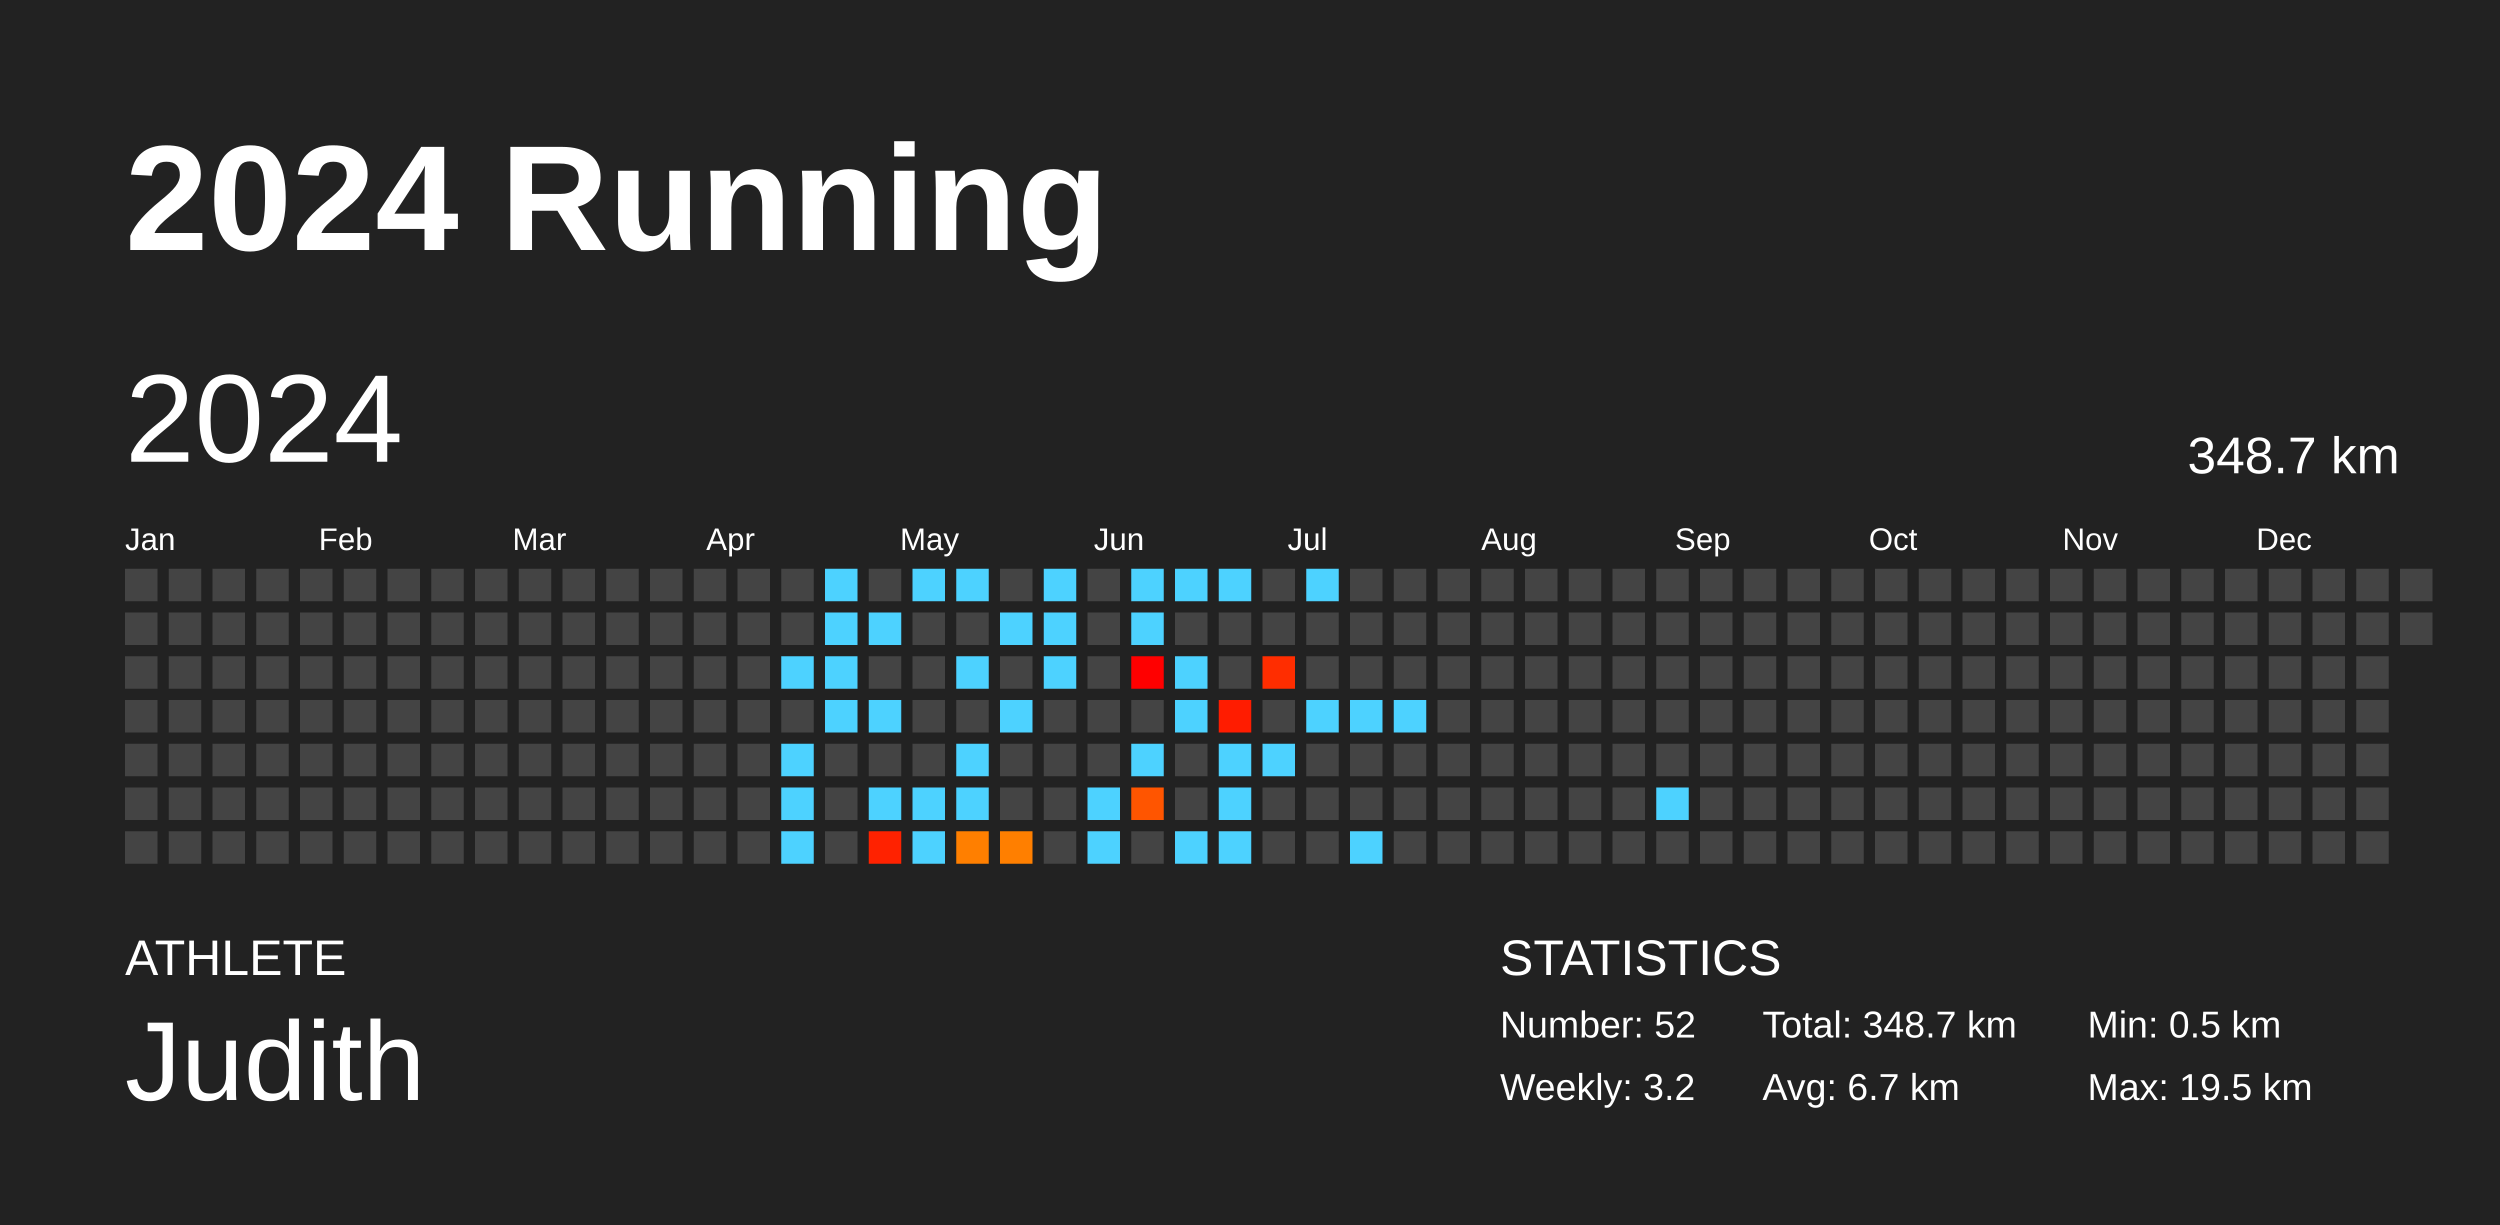
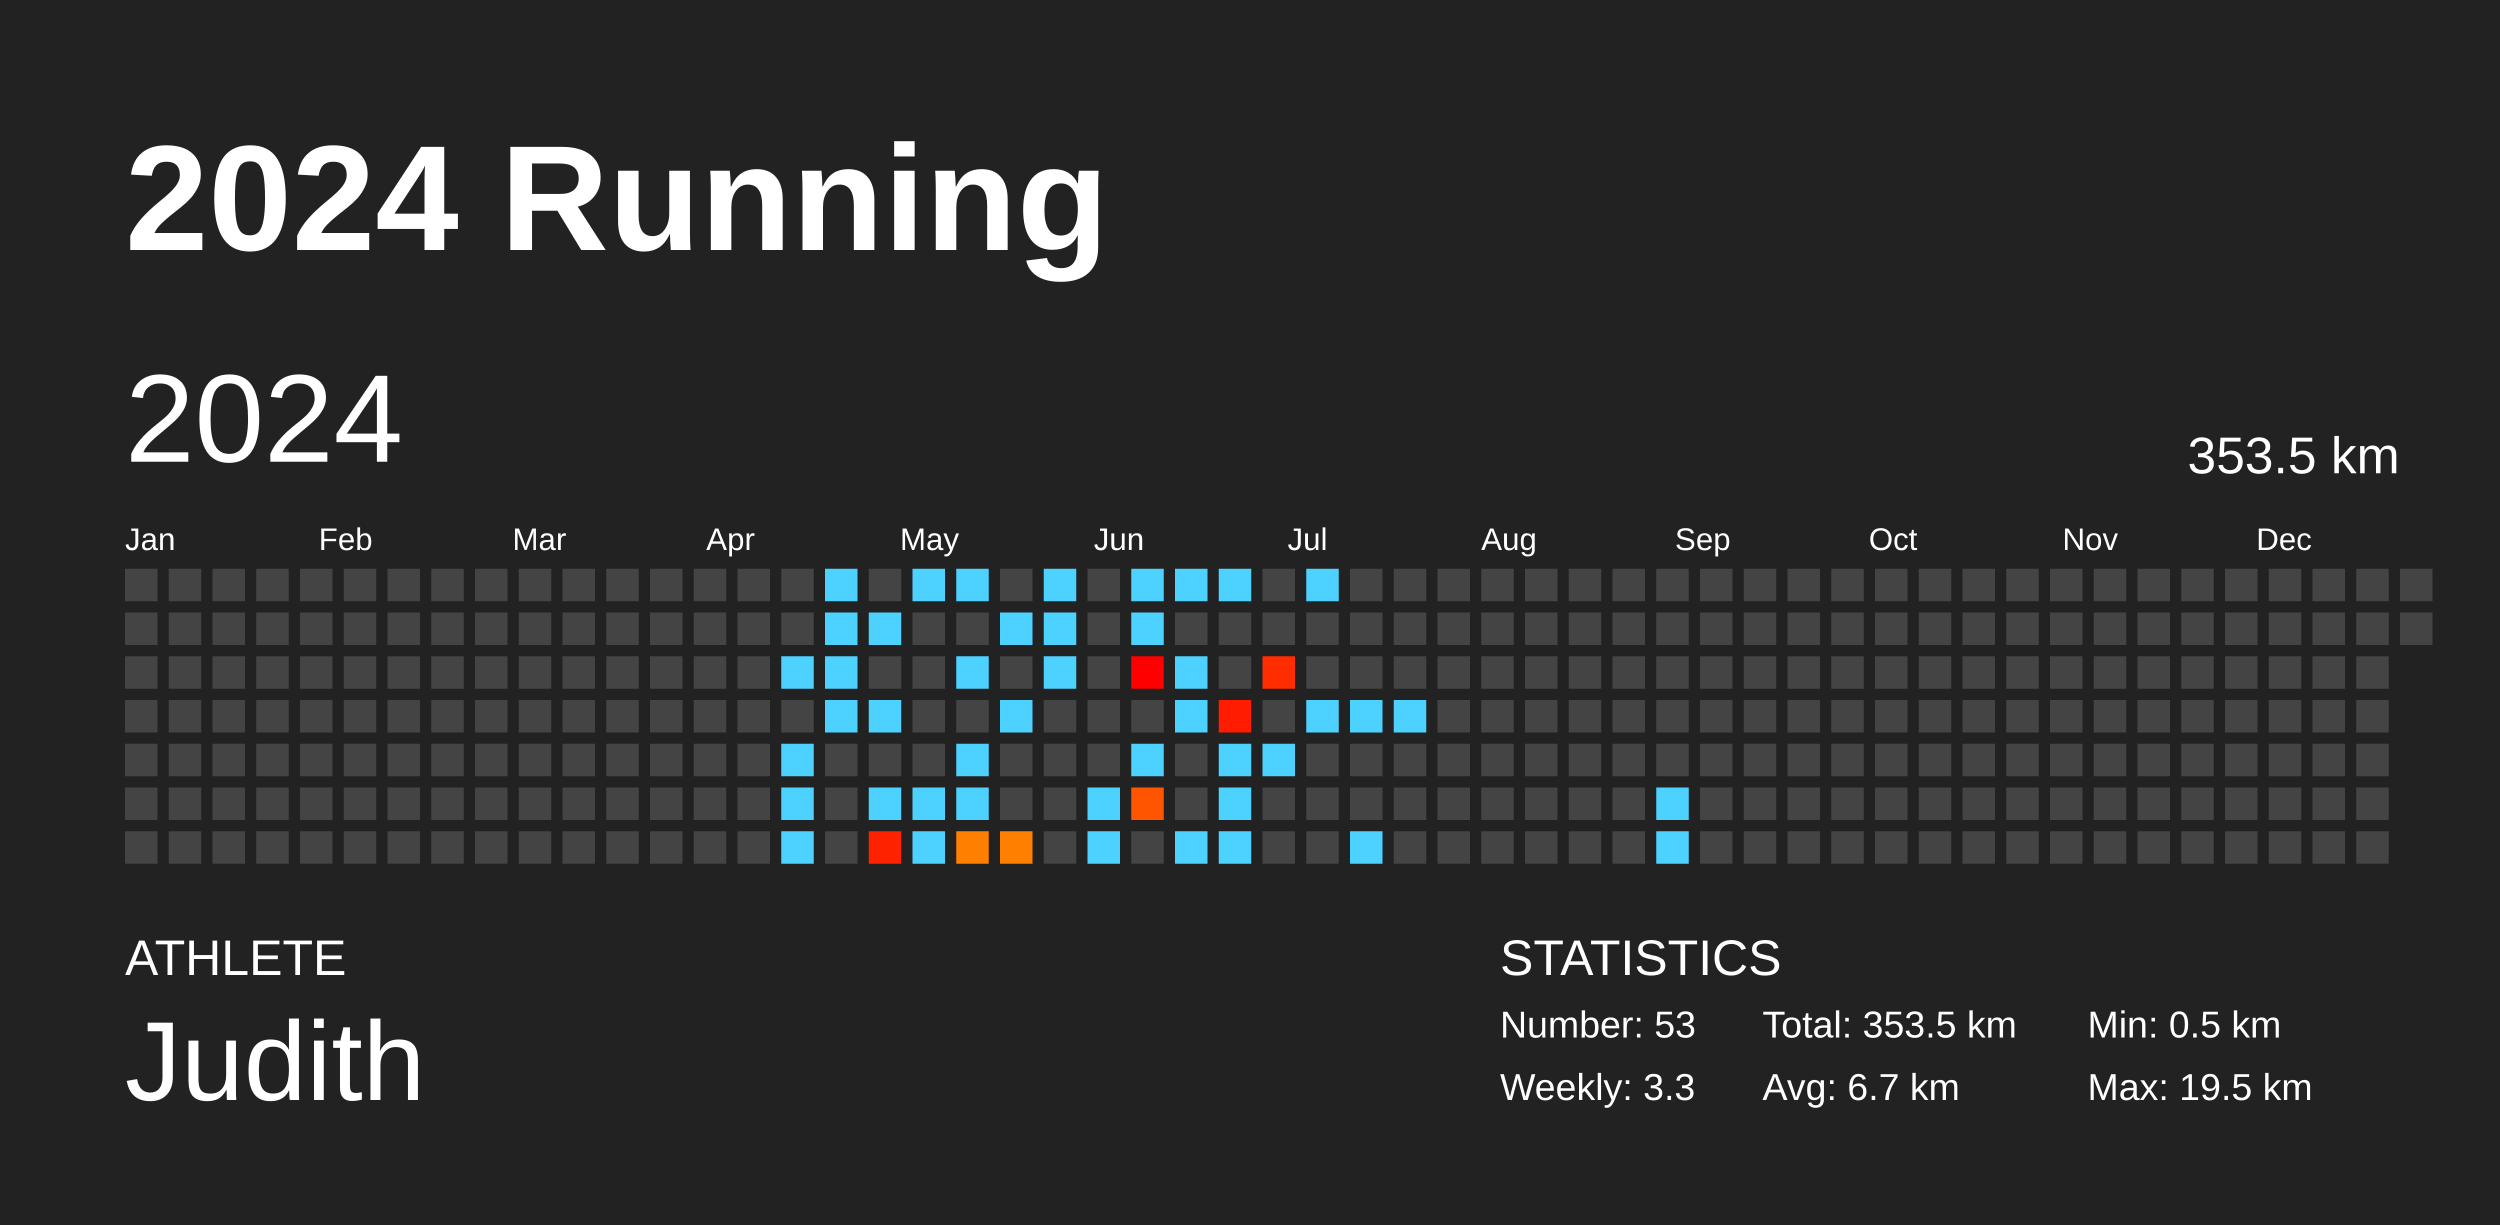
<svg xmlns="http://www.w3.org/2000/svg" baseProfile="full" height="98mm" version="1.1" viewBox="0,0,200,98" width="200mm">
  <defs />
  <rect fill="#222222" height="98" width="200" x="0" y="0" />
  <text fill="#FFFFFF" style="font-size:12px; font-family:Arial; font-weight:bold;" x="10" y="20">2024 Running</text>
  <text fill="#FFFFFF" style="font-size:4px; font-family:Arial" x="10" y="78">ATHLETE</text>
  <text fill="#FFFFFF" style="font-size:9px; font-family:Arial" x="10" y="88">Judith</text>
  <text fill="#FFFFFF" style="font-size:4px; font-family:Arial" x="120" y="78">STATISTICS</text>
-   <text fill="#FFFFFF" style="font-size:3px; font-family:Arial" x="120" y="83">Number: 52</text>
-   <text fill="#FFFFFF" style="font-size:3px; font-family:Arial" x="120" y="88">Weekly: 3.2</text>
-   <text fill="#FFFFFF" style="font-size:3px; font-family:Arial" x="141" y="83">Total: 348.7 km</text>
+   <text fill="#FFFFFF" style="font-size:3px; font-family:Arial" x="120" y="83">Number: 53</text>
+   <text fill="#FFFFFF" style="font-size:3px; font-family:Arial" x="120" y="88">Weekly: 3.3</text>
+   <text fill="#FFFFFF" style="font-size:3px; font-family:Arial" x="141" y="83">Total: 353.5 km</text>
  <text fill="#FFFFFF" style="font-size:3px; font-family:Arial" x="141" y="88">Avg: 6.7 km</text>
  <text fill="#FFFFFF" style="font-size:3px; font-family:Arial" x="167" y="83">Min: 0.5 km</text>
  <text fill="#FFFFFF" style="font-size:3px; font-family:Arial" x="167" y="88">Max: 19.5 km</text>
  <text dominant-baseline="hanging" fill="#FFFFFF" style="font-size:10.0px; font-family:Arial;" x="10" y="30">2024</text>
-   <text dominant-baseline="hanging" fill="#FFFFFF" style="font-size:4.125px; font-family:Arial;" x="175" y="35">348.7 km</text>
+   <text dominant-baseline="hanging" fill="#FFFFFF" style="font-size:4.125px; font-family:Arial;" x="175" y="35">353.5 km</text>
  <text fill="#FFFFFF" style="font-size:2.5px; font-family:Arial" x="10.0" y="44">Jan</text>
  <text fill="#FFFFFF" style="font-size:2.5px; font-family:Arial" x="25.5" y="44">Feb</text>
  <text fill="#FFFFFF" style="font-size:2.5px; font-family:Arial" x="41.0" y="44">Mar</text>
  <text fill="#FFFFFF" style="font-size:2.5px; font-family:Arial" x="56.5" y="44">Apr</text>
  <text fill="#FFFFFF" style="font-size:2.5px; font-family:Arial" x="72.0" y="44">May</text>
  <text fill="#FFFFFF" style="font-size:2.5px; font-family:Arial" x="87.5" y="44">Jun</text>
  <text fill="#FFFFFF" style="font-size:2.5px; font-family:Arial" x="103.0" y="44">Jul</text>
  <text fill="#FFFFFF" style="font-size:2.5px; font-family:Arial" x="118.5" y="44">Aug</text>
  <text fill="#FFFFFF" style="font-size:2.5px; font-family:Arial" x="134.0" y="44">Sep</text>
  <text fill="#FFFFFF" style="font-size:2.5px; font-family:Arial" x="149.5" y="44">Oct</text>
  <text fill="#FFFFFF" style="font-size:2.5px; font-family:Arial" x="165.0" y="44">Nov</text>
  <text fill="#FFFFFF" style="font-size:2.5px; font-family:Arial" x="180.5" y="44">Dec</text>
  <rect fill="#444444" height="2.6" width="2.6" x="10.0" y="45.5" />
  <rect fill="#444444" height="2.6" width="2.6" x="10.0" y="49.0" />
  <rect fill="#444444" height="2.6" width="2.6" x="10.0" y="52.5" />
  <rect fill="#444444" height="2.6" width="2.6" x="10.0" y="56.0" />
  <rect fill="#444444" height="2.6" width="2.6" x="10.0" y="59.5" />
  <rect fill="#444444" height="2.6" width="2.6" x="10.0" y="63.0" />
  <rect fill="#444444" height="2.6" width="2.6" x="10.0" y="66.5" />
  <rect fill="#444444" height="2.6" width="2.6" x="13.5" y="45.5" />
  <rect fill="#444444" height="2.6" width="2.6" x="13.5" y="49.0" />
  <rect fill="#444444" height="2.6" width="2.6" x="13.5" y="52.5" />
  <rect fill="#444444" height="2.6" width="2.6" x="13.5" y="56.0" />
  <rect fill="#444444" height="2.6" width="2.6" x="13.5" y="59.5" />
  <rect fill="#444444" height="2.6" width="2.6" x="13.5" y="63.0" />
  <rect fill="#444444" height="2.6" width="2.6" x="13.5" y="66.5" />
  <rect fill="#444444" height="2.6" width="2.6" x="17.0" y="45.5" />
  <rect fill="#444444" height="2.6" width="2.6" x="17.0" y="49.0" />
  <rect fill="#444444" height="2.6" width="2.6" x="17.0" y="52.5" />
  <rect fill="#444444" height="2.6" width="2.6" x="17.0" y="56.0" />
  <rect fill="#444444" height="2.6" width="2.6" x="17.0" y="59.5" />
  <rect fill="#444444" height="2.6" width="2.6" x="17.0" y="63.0" />
  <rect fill="#444444" height="2.6" width="2.6" x="17.0" y="66.5" />
  <rect fill="#444444" height="2.6" width="2.6" x="20.5" y="45.5" />
  <rect fill="#444444" height="2.6" width="2.6" x="20.5" y="49.0" />
  <rect fill="#444444" height="2.6" width="2.6" x="20.5" y="52.5" />
  <rect fill="#444444" height="2.6" width="2.6" x="20.5" y="56.0" />
  <rect fill="#444444" height="2.6" width="2.6" x="20.5" y="59.5" />
  <rect fill="#444444" height="2.6" width="2.6" x="20.5" y="63.0" />
  <rect fill="#444444" height="2.6" width="2.6" x="20.5" y="66.5" />
  <rect fill="#444444" height="2.6" width="2.6" x="24.0" y="45.5" />
  <rect fill="#444444" height="2.6" width="2.6" x="24.0" y="49.0" />
  <rect fill="#444444" height="2.6" width="2.6" x="24.0" y="52.5" />
  <rect fill="#444444" height="2.6" width="2.6" x="24.0" y="56.0" />
  <rect fill="#444444" height="2.6" width="2.6" x="24.0" y="59.5" />
  <rect fill="#444444" height="2.6" width="2.6" x="24.0" y="63.0" />
  <rect fill="#444444" height="2.6" width="2.6" x="24.0" y="66.5" />
  <rect fill="#444444" height="2.6" width="2.6" x="27.5" y="45.5" />
  <rect fill="#444444" height="2.6" width="2.6" x="27.5" y="49.0" />
  <rect fill="#444444" height="2.6" width="2.6" x="27.5" y="52.5" />
  <rect fill="#444444" height="2.6" width="2.6" x="27.5" y="56.0" />
  <rect fill="#444444" height="2.6" width="2.6" x="27.5" y="59.5" />
  <rect fill="#444444" height="2.6" width="2.6" x="27.5" y="63.0" />
  <rect fill="#444444" height="2.6" width="2.6" x="27.5" y="66.5" />
  <rect fill="#444444" height="2.6" width="2.6" x="31.0" y="45.5" />
  <rect fill="#444444" height="2.6" width="2.6" x="31.0" y="49.0" />
  <rect fill="#444444" height="2.6" width="2.6" x="31.0" y="52.5" />
  <rect fill="#444444" height="2.6" width="2.6" x="31.0" y="56.0" />
  <rect fill="#444444" height="2.6" width="2.6" x="31.0" y="59.5" />
  <rect fill="#444444" height="2.6" width="2.6" x="31.0" y="63.0" />
  <rect fill="#444444" height="2.6" width="2.6" x="31.0" y="66.5" />
  <rect fill="#444444" height="2.6" width="2.6" x="34.5" y="45.5" />
  <rect fill="#444444" height="2.6" width="2.6" x="34.5" y="49.0" />
  <rect fill="#444444" height="2.6" width="2.6" x="34.5" y="52.5" />
  <rect fill="#444444" height="2.6" width="2.6" x="34.5" y="56.0" />
  <rect fill="#444444" height="2.6" width="2.6" x="34.5" y="59.5" />
  <rect fill="#444444" height="2.6" width="2.6" x="34.5" y="63.0" />
  <rect fill="#444444" height="2.6" width="2.6" x="34.5" y="66.5" />
  <rect fill="#444444" height="2.6" width="2.6" x="38.0" y="45.5" />
  <rect fill="#444444" height="2.6" width="2.6" x="38.0" y="49.0" />
  <rect fill="#444444" height="2.6" width="2.6" x="38.0" y="52.5" />
  <rect fill="#444444" height="2.6" width="2.6" x="38.0" y="56.0" />
  <rect fill="#444444" height="2.6" width="2.6" x="38.0" y="59.5" />
  <rect fill="#444444" height="2.6" width="2.6" x="38.0" y="63.0" />
  <rect fill="#444444" height="2.6" width="2.6" x="38.0" y="66.5" />
  <rect fill="#444444" height="2.6" width="2.6" x="41.5" y="45.5" />
  <rect fill="#444444" height="2.6" width="2.6" x="41.5" y="49.0" />
  <rect fill="#444444" height="2.6" width="2.6" x="41.5" y="52.5" />
  <rect fill="#444444" height="2.6" width="2.6" x="41.5" y="56.0" />
  <rect fill="#444444" height="2.6" width="2.6" x="41.5" y="59.5" />
  <rect fill="#444444" height="2.6" width="2.6" x="41.5" y="63.0" />
  <rect fill="#444444" height="2.6" width="2.6" x="41.5" y="66.5" />
  <rect fill="#444444" height="2.6" width="2.6" x="45.0" y="45.5" />
  <rect fill="#444444" height="2.6" width="2.6" x="45.0" y="49.0" />
  <rect fill="#444444" height="2.6" width="2.6" x="45.0" y="52.5" />
  <rect fill="#444444" height="2.6" width="2.6" x="45.0" y="56.0" />
  <rect fill="#444444" height="2.6" width="2.6" x="45.0" y="59.5" />
  <rect fill="#444444" height="2.6" width="2.6" x="45.0" y="63.0" />
  <rect fill="#444444" height="2.6" width="2.6" x="45.0" y="66.5" />
  <rect fill="#444444" height="2.6" width="2.6" x="48.5" y="45.5" />
  <rect fill="#444444" height="2.6" width="2.6" x="48.5" y="49.0" />
  <rect fill="#444444" height="2.6" width="2.6" x="48.5" y="52.5" />
  <rect fill="#444444" height="2.6" width="2.6" x="48.5" y="56.0" />
  <rect fill="#444444" height="2.6" width="2.6" x="48.5" y="59.5" />
  <rect fill="#444444" height="2.6" width="2.6" x="48.5" y="63.0" />
  <rect fill="#444444" height="2.6" width="2.6" x="48.5" y="66.5" />
  <rect fill="#444444" height="2.6" width="2.6" x="52.0" y="45.5" />
  <rect fill="#444444" height="2.6" width="2.6" x="52.0" y="49.0" />
  <rect fill="#444444" height="2.6" width="2.6" x="52.0" y="52.5" />
  <rect fill="#444444" height="2.6" width="2.6" x="52.0" y="56.0" />
  <rect fill="#444444" height="2.6" width="2.6" x="52.0" y="59.5" />
  <rect fill="#444444" height="2.6" width="2.6" x="52.0" y="63.0" />
  <rect fill="#444444" height="2.6" width="2.6" x="52.0" y="66.5" />
  <rect fill="#444444" height="2.6" width="2.6" x="55.5" y="45.5" />
  <rect fill="#444444" height="2.6" width="2.6" x="55.5" y="49.0" />
  <rect fill="#444444" height="2.6" width="2.6" x="55.5" y="52.5" />
  <rect fill="#444444" height="2.6" width="2.6" x="55.5" y="56.0" />
  <rect fill="#444444" height="2.6" width="2.6" x="55.5" y="59.5" />
  <rect fill="#444444" height="2.6" width="2.6" x="55.5" y="63.0" />
  <rect fill="#444444" height="2.6" width="2.6" x="55.5" y="66.5" />
  <rect fill="#444444" height="2.6" width="2.6" x="59.0" y="45.5" />
  <rect fill="#444444" height="2.6" width="2.6" x="59.0" y="49.0" />
  <rect fill="#444444" height="2.6" width="2.6" x="59.0" y="52.5" />
  <rect fill="#444444" height="2.6" width="2.6" x="59.0" y="56.0" />
  <rect fill="#444444" height="2.6" width="2.6" x="59.0" y="59.5" />
  <rect fill="#444444" height="2.6" width="2.6" x="59.0" y="63.0" />
  <rect fill="#444444" height="2.6" width="2.6" x="59.0" y="66.5" />
  <rect fill="#444444" height="2.6" width="2.6" x="62.5" y="45.5" />
  <rect fill="#444444" height="2.6" width="2.6" x="62.5" y="49.0" />
  <rect fill="#4dd2ff" height="2.6" width="2.6" x="62.5" y="52.5" />
  <rect fill="#444444" height="2.6" width="2.6" x="62.5" y="56.0" />
  <rect fill="#4dd2ff" height="2.6" width="2.6" x="62.5" y="59.5" />
  <rect fill="#4dd2ff" height="2.6" width="2.6" x="62.5" y="63.0" />
  <rect fill="#4dd2ff" height="2.6" width="2.6" x="62.5" y="66.5" />
  <rect fill="#4dd2ff" height="2.6" width="2.6" x="66.0" y="45.5" />
  <rect fill="#4dd2ff" height="2.6" width="2.6" x="66.0" y="49.0" />
  <rect fill="#4dd2ff" height="2.6" width="2.6" x="66.0" y="52.5" />
  <rect fill="#4dd2ff" height="2.6" width="2.6" x="66.0" y="56.0" />
  <rect fill="#444444" height="2.6" width="2.6" x="66.0" y="59.5" />
  <rect fill="#444444" height="2.6" width="2.6" x="66.0" y="63.0" />
  <rect fill="#444444" height="2.6" width="2.6" x="66.0" y="66.5" />
  <rect fill="#444444" height="2.6" width="2.6" x="69.5" y="45.5" />
  <rect fill="#4dd2ff" height="2.6" width="2.6" x="69.5" y="49.0" />
  <rect fill="#444444" height="2.6" width="2.6" x="69.5" y="52.5" />
  <rect fill="#4dd2ff" height="2.6" width="2.6" x="69.5" y="56.0" />
  <rect fill="#444444" height="2.6" width="2.6" x="69.5" y="59.5" />
  <rect fill="#4dd2ff" height="2.6" width="2.6" x="69.5" y="63.0" />
  <rect fill="#ff2200" height="2.6" width="2.6" x="69.5" y="66.5" />
  <rect fill="#4dd2ff" height="2.6" width="2.6" x="73.0" y="45.5" />
  <rect fill="#444444" height="2.6" width="2.6" x="73.0" y="49.0" />
  <rect fill="#444444" height="2.6" width="2.6" x="73.0" y="52.5" />
  <rect fill="#444444" height="2.6" width="2.6" x="73.0" y="56.0" />
  <rect fill="#444444" height="2.6" width="2.6" x="73.0" y="59.5" />
  <rect fill="#4dd2ff" height="2.6" width="2.6" x="73.0" y="63.0" />
  <rect fill="#4dd2ff" height="2.6" width="2.6" x="73.0" y="66.5" />
  <rect fill="#4dd2ff" height="2.6" width="2.6" x="76.5" y="45.5" />
  <rect fill="#444444" height="2.6" width="2.6" x="76.5" y="49.0" />
  <rect fill="#4dd2ff" height="2.6" width="2.6" x="76.5" y="52.5" />
  <rect fill="#444444" height="2.6" width="2.6" x="76.5" y="56.0" />
  <rect fill="#4dd2ff" height="2.6" width="2.6" x="76.5" y="59.5" />
  <rect fill="#4dd2ff" height="2.6" width="2.6" x="76.5" y="63.0" />
  <rect fill="#ff7f00" height="2.6" width="2.6" x="76.5" y="66.5" />
  <rect fill="#444444" height="2.6" width="2.6" x="80.0" y="45.5" />
  <rect fill="#4dd2ff" height="2.6" width="2.6" x="80.0" y="49.0" />
  <rect fill="#444444" height="2.6" width="2.6" x="80.0" y="52.5" />
  <rect fill="#4dd2ff" height="2.6" width="2.6" x="80.0" y="56.0" />
  <rect fill="#444444" height="2.6" width="2.6" x="80.0" y="59.5" />
  <rect fill="#444444" height="2.6" width="2.6" x="80.0" y="63.0" />
  <rect fill="#ff7f00" height="2.6" width="2.6" x="80.0" y="66.5" />
  <rect fill="#4dd2ff" height="2.6" width="2.6" x="83.5" y="45.5" />
  <rect fill="#4dd2ff" height="2.6" width="2.6" x="83.5" y="49.0" />
  <rect fill="#4dd2ff" height="2.6" width="2.6" x="83.5" y="52.5" />
  <rect fill="#444444" height="2.6" width="2.6" x="83.5" y="56.0" />
  <rect fill="#444444" height="2.6" width="2.6" x="83.5" y="59.5" />
  <rect fill="#444444" height="2.6" width="2.6" x="83.5" y="63.0" />
  <rect fill="#444444" height="2.6" width="2.6" x="83.5" y="66.5" />
  <rect fill="#444444" height="2.6" width="2.6" x="87.0" y="45.5" />
  <rect fill="#444444" height="2.6" width="2.6" x="87.0" y="49.0" />
  <rect fill="#444444" height="2.6" width="2.6" x="87.0" y="52.5" />
  <rect fill="#444444" height="2.6" width="2.6" x="87.0" y="56.0" />
  <rect fill="#444444" height="2.6" width="2.6" x="87.0" y="59.5" />
  <rect fill="#4dd2ff" height="2.6" width="2.6" x="87.0" y="63.0" />
  <rect fill="#4dd2ff" height="2.6" width="2.6" x="87.0" y="66.5" />
  <rect fill="#4dd2ff" height="2.6" width="2.6" x="90.5" y="45.5" />
  <rect fill="#4dd2ff" height="2.6" width="2.6" x="90.5" y="49.0" />
  <rect fill="#ff0000" height="2.6" width="2.6" x="90.5" y="52.5" />
  <rect fill="#444444" height="2.6" width="2.6" x="90.5" y="56.0" />
  <rect fill="#4dd2ff" height="2.6" width="2.6" x="90.5" y="59.5" />
  <rect fill="#ff5500" height="2.6" width="2.6" x="90.5" y="63.0" />
  <rect fill="#444444" height="2.6" width="2.6" x="90.5" y="66.5" />
  <rect fill="#4dd2ff" height="2.6" width="2.6" x="94.0" y="45.5" />
  <rect fill="#444444" height="2.6" width="2.6" x="94.0" y="49.0" />
  <rect fill="#4dd2ff" height="2.6" width="2.6" x="94.0" y="52.5" />
  <rect fill="#4dd2ff" height="2.6" width="2.6" x="94.0" y="56.0" />
  <rect fill="#444444" height="2.6" width="2.6" x="94.0" y="59.5" />
  <rect fill="#444444" height="2.6" width="2.6" x="94.0" y="63.0" />
  <rect fill="#4dd2ff" height="2.6" width="2.6" x="94.0" y="66.5" />
  <rect fill="#4dd2ff" height="2.6" width="2.6" x="97.5" y="45.5" />
  <rect fill="#444444" height="2.6" width="2.6" x="97.5" y="49.0" />
  <rect fill="#444444" height="2.6" width="2.6" x="97.5" y="52.5" />
  <rect fill="#ff1c00" height="2.6" width="2.6" x="97.5" y="56.0" />
  <rect fill="#4dd2ff" height="2.6" width="2.6" x="97.5" y="59.5" />
  <rect fill="#4dd2ff" height="2.6" width="2.6" x="97.5" y="63.0" />
  <rect fill="#4dd2ff" height="2.6" width="2.6" x="97.5" y="66.5" />
  <rect fill="#444444" height="2.6" width="2.6" x="101.0" y="45.5" />
  <rect fill="#444444" height="2.6" width="2.6" x="101.0" y="49.0" />
  <rect fill="#ff2d00" height="2.6" width="2.6" x="101.0" y="52.5" />
  <rect fill="#444444" height="2.6" width="2.6" x="101.0" y="56.0" />
  <rect fill="#4dd2ff" height="2.6" width="2.6" x="101.0" y="59.5" />
  <rect fill="#444444" height="2.6" width="2.6" x="101.0" y="63.0" />
  <rect fill="#444444" height="2.6" width="2.6" x="101.0" y="66.5" />
  <rect fill="#4dd2ff" height="2.6" width="2.6" x="104.5" y="45.5" />
  <rect fill="#444444" height="2.6" width="2.6" x="104.5" y="49.0" />
  <rect fill="#444444" height="2.6" width="2.6" x="104.5" y="52.5" />
  <rect fill="#4dd2ff" height="2.6" width="2.6" x="104.5" y="56.0" />
  <rect fill="#444444" height="2.6" width="2.6" x="104.5" y="59.5" />
  <rect fill="#444444" height="2.6" width="2.6" x="104.5" y="63.0" />
  <rect fill="#444444" height="2.6" width="2.6" x="104.5" y="66.5" />
  <rect fill="#444444" height="2.6" width="2.6" x="108.0" y="45.5" />
  <rect fill="#444444" height="2.6" width="2.6" x="108.0" y="49.0" />
  <rect fill="#444444" height="2.6" width="2.6" x="108.0" y="52.5" />
  <rect fill="#4dd2ff" height="2.6" width="2.6" x="108.0" y="56.0" />
  <rect fill="#444444" height="2.6" width="2.6" x="108.0" y="59.5" />
  <rect fill="#444444" height="2.6" width="2.6" x="108.0" y="63.0" />
  <rect fill="#4dd2ff" height="2.6" width="2.6" x="108.0" y="66.5" />
  <rect fill="#444444" height="2.6" width="2.6" x="111.5" y="45.5" />
  <rect fill="#444444" height="2.6" width="2.6" x="111.5" y="49.0" />
  <rect fill="#444444" height="2.6" width="2.6" x="111.5" y="52.5" />
  <rect fill="#4dd2ff" height="2.6" width="2.6" x="111.5" y="56.0" />
  <rect fill="#444444" height="2.6" width="2.6" x="111.5" y="59.5" />
  <rect fill="#444444" height="2.6" width="2.6" x="111.5" y="63.0" />
  <rect fill="#444444" height="2.6" width="2.6" x="111.5" y="66.5" />
  <rect fill="#444444" height="2.6" width="2.6" x="115.0" y="45.5" />
  <rect fill="#444444" height="2.6" width="2.6" x="115.0" y="49.0" />
  <rect fill="#444444" height="2.6" width="2.6" x="115.0" y="52.5" />
  <rect fill="#444444" height="2.6" width="2.6" x="115.0" y="56.0" />
  <rect fill="#444444" height="2.6" width="2.6" x="115.0" y="59.5" />
  <rect fill="#444444" height="2.6" width="2.6" x="115.0" y="63.0" />
  <rect fill="#444444" height="2.6" width="2.6" x="115.0" y="66.5" />
  <rect fill="#444444" height="2.6" width="2.6" x="118.5" y="45.5" />
  <rect fill="#444444" height="2.6" width="2.6" x="118.5" y="49.0" />
  <rect fill="#444444" height="2.6" width="2.6" x="118.5" y="52.5" />
  <rect fill="#444444" height="2.6" width="2.6" x="118.5" y="56.0" />
  <rect fill="#444444" height="2.6" width="2.6" x="118.5" y="59.5" />
  <rect fill="#444444" height="2.6" width="2.6" x="118.5" y="63.0" />
  <rect fill="#444444" height="2.6" width="2.6" x="118.5" y="66.5" />
  <rect fill="#444444" height="2.6" width="2.6" x="122.0" y="45.5" />
  <rect fill="#444444" height="2.6" width="2.6" x="122.0" y="49.0" />
  <rect fill="#444444" height="2.6" width="2.6" x="122.0" y="52.5" />
  <rect fill="#444444" height="2.6" width="2.6" x="122.0" y="56.0" />
  <rect fill="#444444" height="2.6" width="2.6" x="122.0" y="59.5" />
  <rect fill="#444444" height="2.6" width="2.6" x="122.0" y="63.0" />
  <rect fill="#444444" height="2.6" width="2.6" x="122.0" y="66.5" />
  <rect fill="#444444" height="2.6" width="2.6" x="125.5" y="45.5" />
  <rect fill="#444444" height="2.6" width="2.6" x="125.5" y="49.0" />
  <rect fill="#444444" height="2.6" width="2.6" x="125.5" y="52.5" />
  <rect fill="#444444" height="2.6" width="2.6" x="125.5" y="56.0" />
  <rect fill="#444444" height="2.6" width="2.6" x="125.5" y="59.5" />
  <rect fill="#444444" height="2.6" width="2.6" x="125.5" y="63.0" />
  <rect fill="#444444" height="2.6" width="2.6" x="125.5" y="66.5" />
  <rect fill="#444444" height="2.6" width="2.6" x="129.0" y="45.5" />
  <rect fill="#444444" height="2.6" width="2.6" x="129.0" y="49.0" />
  <rect fill="#444444" height="2.6" width="2.6" x="129.0" y="52.5" />
  <rect fill="#444444" height="2.6" width="2.6" x="129.0" y="56.0" />
  <rect fill="#444444" height="2.6" width="2.6" x="129.0" y="59.5" />
  <rect fill="#444444" height="2.6" width="2.6" x="129.0" y="63.0" />
  <rect fill="#444444" height="2.6" width="2.6" x="129.0" y="66.5" />
  <rect fill="#444444" height="2.6" width="2.6" x="132.5" y="45.5" />
  <rect fill="#444444" height="2.6" width="2.6" x="132.5" y="49.0" />
  <rect fill="#444444" height="2.6" width="2.6" x="132.5" y="52.5" />
  <rect fill="#444444" height="2.6" width="2.6" x="132.5" y="56.0" />
  <rect fill="#444444" height="2.6" width="2.6" x="132.5" y="59.5" />
  <rect fill="#4dd2ff" height="2.6" width="2.6" x="132.5" y="63.0" />
-   <rect fill="#444444" height="2.6" width="2.6" x="132.5" y="66.5" />
+   <rect fill="#4dd2ff" height="2.6" width="2.6" x="132.5" y="66.5" />
  <rect fill="#444444" height="2.6" width="2.6" x="136.0" y="45.5" />
  <rect fill="#444444" height="2.6" width="2.6" x="136.0" y="49.0" />
  <rect fill="#444444" height="2.6" width="2.6" x="136.0" y="52.5" />
  <rect fill="#444444" height="2.6" width="2.6" x="136.0" y="56.0" />
  <rect fill="#444444" height="2.6" width="2.6" x="136.0" y="59.5" />
  <rect fill="#444444" height="2.6" width="2.6" x="136.0" y="63.0" />
  <rect fill="#444444" height="2.6" width="2.6" x="136.0" y="66.5" />
  <rect fill="#444444" height="2.6" width="2.6" x="139.5" y="45.5" />
  <rect fill="#444444" height="2.6" width="2.6" x="139.5" y="49.0" />
  <rect fill="#444444" height="2.6" width="2.6" x="139.5" y="52.5" />
  <rect fill="#444444" height="2.6" width="2.6" x="139.5" y="56.0" />
  <rect fill="#444444" height="2.6" width="2.6" x="139.5" y="59.5" />
  <rect fill="#444444" height="2.6" width="2.6" x="139.5" y="63.0" />
  <rect fill="#444444" height="2.6" width="2.6" x="139.5" y="66.5" />
  <rect fill="#444444" height="2.6" width="2.6" x="143.0" y="45.5" />
  <rect fill="#444444" height="2.6" width="2.6" x="143.0" y="49.0" />
  <rect fill="#444444" height="2.6" width="2.6" x="143.0" y="52.5" />
  <rect fill="#444444" height="2.6" width="2.6" x="143.0" y="56.0" />
  <rect fill="#444444" height="2.6" width="2.6" x="143.0" y="59.5" />
  <rect fill="#444444" height="2.6" width="2.6" x="143.0" y="63.0" />
  <rect fill="#444444" height="2.6" width="2.6" x="143.0" y="66.5" />
  <rect fill="#444444" height="2.6" width="2.6" x="146.5" y="45.5" />
  <rect fill="#444444" height="2.6" width="2.6" x="146.5" y="49.0" />
  <rect fill="#444444" height="2.6" width="2.6" x="146.5" y="52.5" />
  <rect fill="#444444" height="2.6" width="2.6" x="146.5" y="56.0" />
  <rect fill="#444444" height="2.6" width="2.6" x="146.5" y="59.5" />
  <rect fill="#444444" height="2.6" width="2.6" x="146.5" y="63.0" />
  <rect fill="#444444" height="2.6" width="2.6" x="146.5" y="66.5" />
  <rect fill="#444444" height="2.6" width="2.6" x="150.0" y="45.5" />
  <rect fill="#444444" height="2.6" width="2.6" x="150.0" y="49.0" />
  <rect fill="#444444" height="2.6" width="2.6" x="150.0" y="52.5" />
  <rect fill="#444444" height="2.6" width="2.6" x="150.0" y="56.0" />
  <rect fill="#444444" height="2.6" width="2.6" x="150.0" y="59.5" />
  <rect fill="#444444" height="2.6" width="2.6" x="150.0" y="63.0" />
  <rect fill="#444444" height="2.6" width="2.6" x="150.0" y="66.5" />
  <rect fill="#444444" height="2.6" width="2.6" x="153.5" y="45.5" />
  <rect fill="#444444" height="2.6" width="2.6" x="153.5" y="49.0" />
  <rect fill="#444444" height="2.6" width="2.6" x="153.5" y="52.5" />
  <rect fill="#444444" height="2.6" width="2.6" x="153.5" y="56.0" />
  <rect fill="#444444" height="2.6" width="2.6" x="153.5" y="59.5" />
  <rect fill="#444444" height="2.6" width="2.6" x="153.5" y="63.0" />
  <rect fill="#444444" height="2.6" width="2.6" x="153.5" y="66.5" />
  <rect fill="#444444" height="2.6" width="2.6" x="157.0" y="45.5" />
  <rect fill="#444444" height="2.6" width="2.6" x="157.0" y="49.0" />
  <rect fill="#444444" height="2.6" width="2.6" x="157.0" y="52.5" />
  <rect fill="#444444" height="2.6" width="2.6" x="157.0" y="56.0" />
  <rect fill="#444444" height="2.6" width="2.6" x="157.0" y="59.5" />
  <rect fill="#444444" height="2.6" width="2.6" x="157.0" y="63.0" />
  <rect fill="#444444" height="2.6" width="2.6" x="157.0" y="66.5" />
  <rect fill="#444444" height="2.6" width="2.6" x="160.5" y="45.5" />
  <rect fill="#444444" height="2.6" width="2.6" x="160.5" y="49.0" />
  <rect fill="#444444" height="2.6" width="2.6" x="160.5" y="52.5" />
  <rect fill="#444444" height="2.6" width="2.6" x="160.5" y="56.0" />
  <rect fill="#444444" height="2.6" width="2.6" x="160.5" y="59.5" />
  <rect fill="#444444" height="2.6" width="2.6" x="160.5" y="63.0" />
  <rect fill="#444444" height="2.6" width="2.6" x="160.5" y="66.5" />
  <rect fill="#444444" height="2.6" width="2.6" x="164.0" y="45.5" />
  <rect fill="#444444" height="2.6" width="2.6" x="164.0" y="49.0" />
  <rect fill="#444444" height="2.6" width="2.6" x="164.0" y="52.5" />
  <rect fill="#444444" height="2.6" width="2.6" x="164.0" y="56.0" />
  <rect fill="#444444" height="2.6" width="2.6" x="164.0" y="59.5" />
  <rect fill="#444444" height="2.6" width="2.6" x="164.0" y="63.0" />
  <rect fill="#444444" height="2.6" width="2.6" x="164.0" y="66.5" />
  <rect fill="#444444" height="2.6" width="2.6" x="167.5" y="45.5" />
  <rect fill="#444444" height="2.6" width="2.6" x="167.5" y="49.0" />
  <rect fill="#444444" height="2.6" width="2.6" x="167.5" y="52.5" />
  <rect fill="#444444" height="2.6" width="2.6" x="167.5" y="56.0" />
  <rect fill="#444444" height="2.6" width="2.6" x="167.5" y="59.5" />
  <rect fill="#444444" height="2.6" width="2.6" x="167.5" y="63.0" />
  <rect fill="#444444" height="2.6" width="2.6" x="167.5" y="66.5" />
  <rect fill="#444444" height="2.6" width="2.6" x="171.0" y="45.5" />
  <rect fill="#444444" height="2.6" width="2.6" x="171.0" y="49.0" />
  <rect fill="#444444" height="2.6" width="2.6" x="171.0" y="52.5" />
  <rect fill="#444444" height="2.6" width="2.6" x="171.0" y="56.0" />
  <rect fill="#444444" height="2.6" width="2.6" x="171.0" y="59.5" />
  <rect fill="#444444" height="2.6" width="2.6" x="171.0" y="63.0" />
  <rect fill="#444444" height="2.6" width="2.6" x="171.0" y="66.5" />
  <rect fill="#444444" height="2.6" width="2.6" x="174.5" y="45.5" />
  <rect fill="#444444" height="2.6" width="2.6" x="174.5" y="49.0" />
  <rect fill="#444444" height="2.6" width="2.6" x="174.5" y="52.5" />
  <rect fill="#444444" height="2.6" width="2.6" x="174.5" y="56.0" />
  <rect fill="#444444" height="2.6" width="2.6" x="174.5" y="59.5" />
  <rect fill="#444444" height="2.6" width="2.6" x="174.5" y="63.0" />
  <rect fill="#444444" height="2.6" width="2.6" x="174.5" y="66.5" />
  <rect fill="#444444" height="2.6" width="2.6" x="178.0" y="45.5" />
  <rect fill="#444444" height="2.6" width="2.6" x="178.0" y="49.0" />
  <rect fill="#444444" height="2.6" width="2.6" x="178.0" y="52.5" />
  <rect fill="#444444" height="2.6" width="2.6" x="178.0" y="56.0" />
  <rect fill="#444444" height="2.6" width="2.6" x="178.0" y="59.5" />
  <rect fill="#444444" height="2.6" width="2.6" x="178.0" y="63.0" />
  <rect fill="#444444" height="2.6" width="2.6" x="178.0" y="66.5" />
  <rect fill="#444444" height="2.6" width="2.6" x="181.5" y="45.5" />
  <rect fill="#444444" height="2.6" width="2.6" x="181.5" y="49.0" />
  <rect fill="#444444" height="2.6" width="2.6" x="181.5" y="52.5" />
  <rect fill="#444444" height="2.6" width="2.6" x="181.5" y="56.0" />
  <rect fill="#444444" height="2.6" width="2.6" x="181.5" y="59.5" />
  <rect fill="#444444" height="2.6" width="2.6" x="181.5" y="63.0" />
  <rect fill="#444444" height="2.6" width="2.6" x="181.5" y="66.5" />
  <rect fill="#444444" height="2.6" width="2.6" x="185.0" y="45.5" />
  <rect fill="#444444" height="2.6" width="2.6" x="185.0" y="49.0" />
  <rect fill="#444444" height="2.6" width="2.6" x="185.0" y="52.5" />
  <rect fill="#444444" height="2.6" width="2.6" x="185.0" y="56.0" />
  <rect fill="#444444" height="2.6" width="2.6" x="185.0" y="59.5" />
  <rect fill="#444444" height="2.6" width="2.6" x="185.0" y="63.0" />
  <rect fill="#444444" height="2.6" width="2.6" x="185.0" y="66.5" />
  <rect fill="#444444" height="2.6" width="2.6" x="188.5" y="45.5" />
  <rect fill="#444444" height="2.6" width="2.6" x="188.5" y="49.0" />
  <rect fill="#444444" height="2.6" width="2.6" x="188.5" y="52.5" />
  <rect fill="#444444" height="2.6" width="2.6" x="188.5" y="56.0" />
  <rect fill="#444444" height="2.6" width="2.6" x="188.5" y="59.5" />
  <rect fill="#444444" height="2.6" width="2.6" x="188.5" y="63.0" />
  <rect fill="#444444" height="2.6" width="2.6" x="188.5" y="66.5" />
  <rect fill="#444444" height="2.6" width="2.6" x="192.0" y="45.5" />
  <rect fill="#444444" height="2.6" width="2.6" x="192.0" y="49.0" />
</svg>
